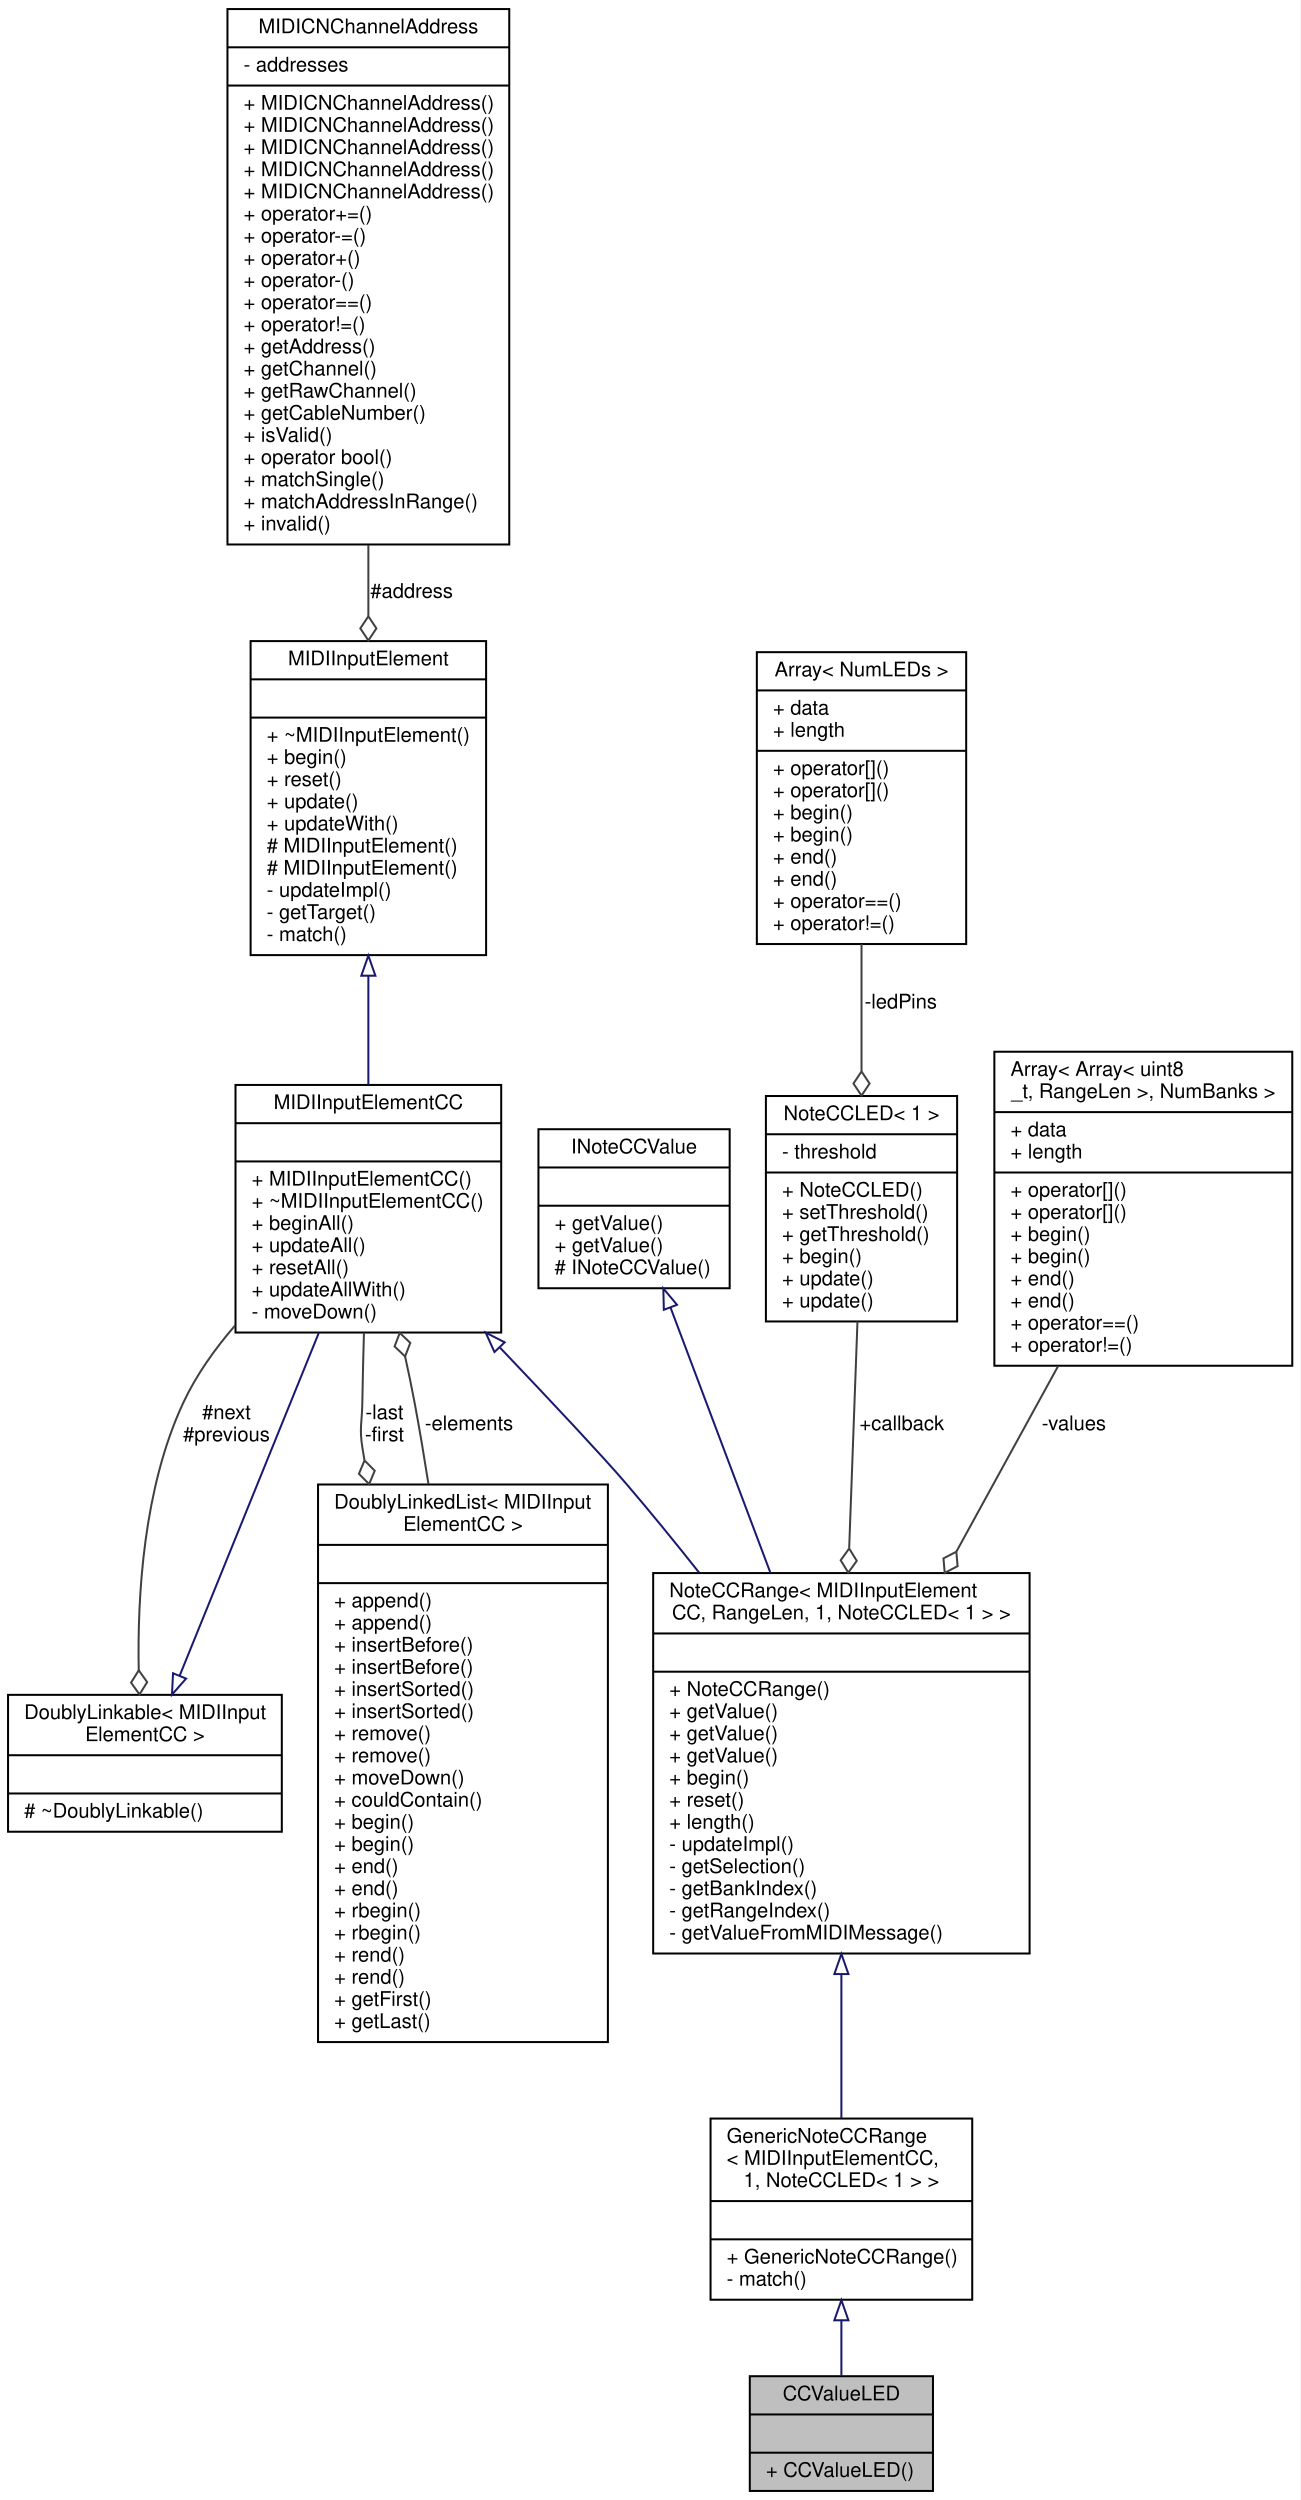
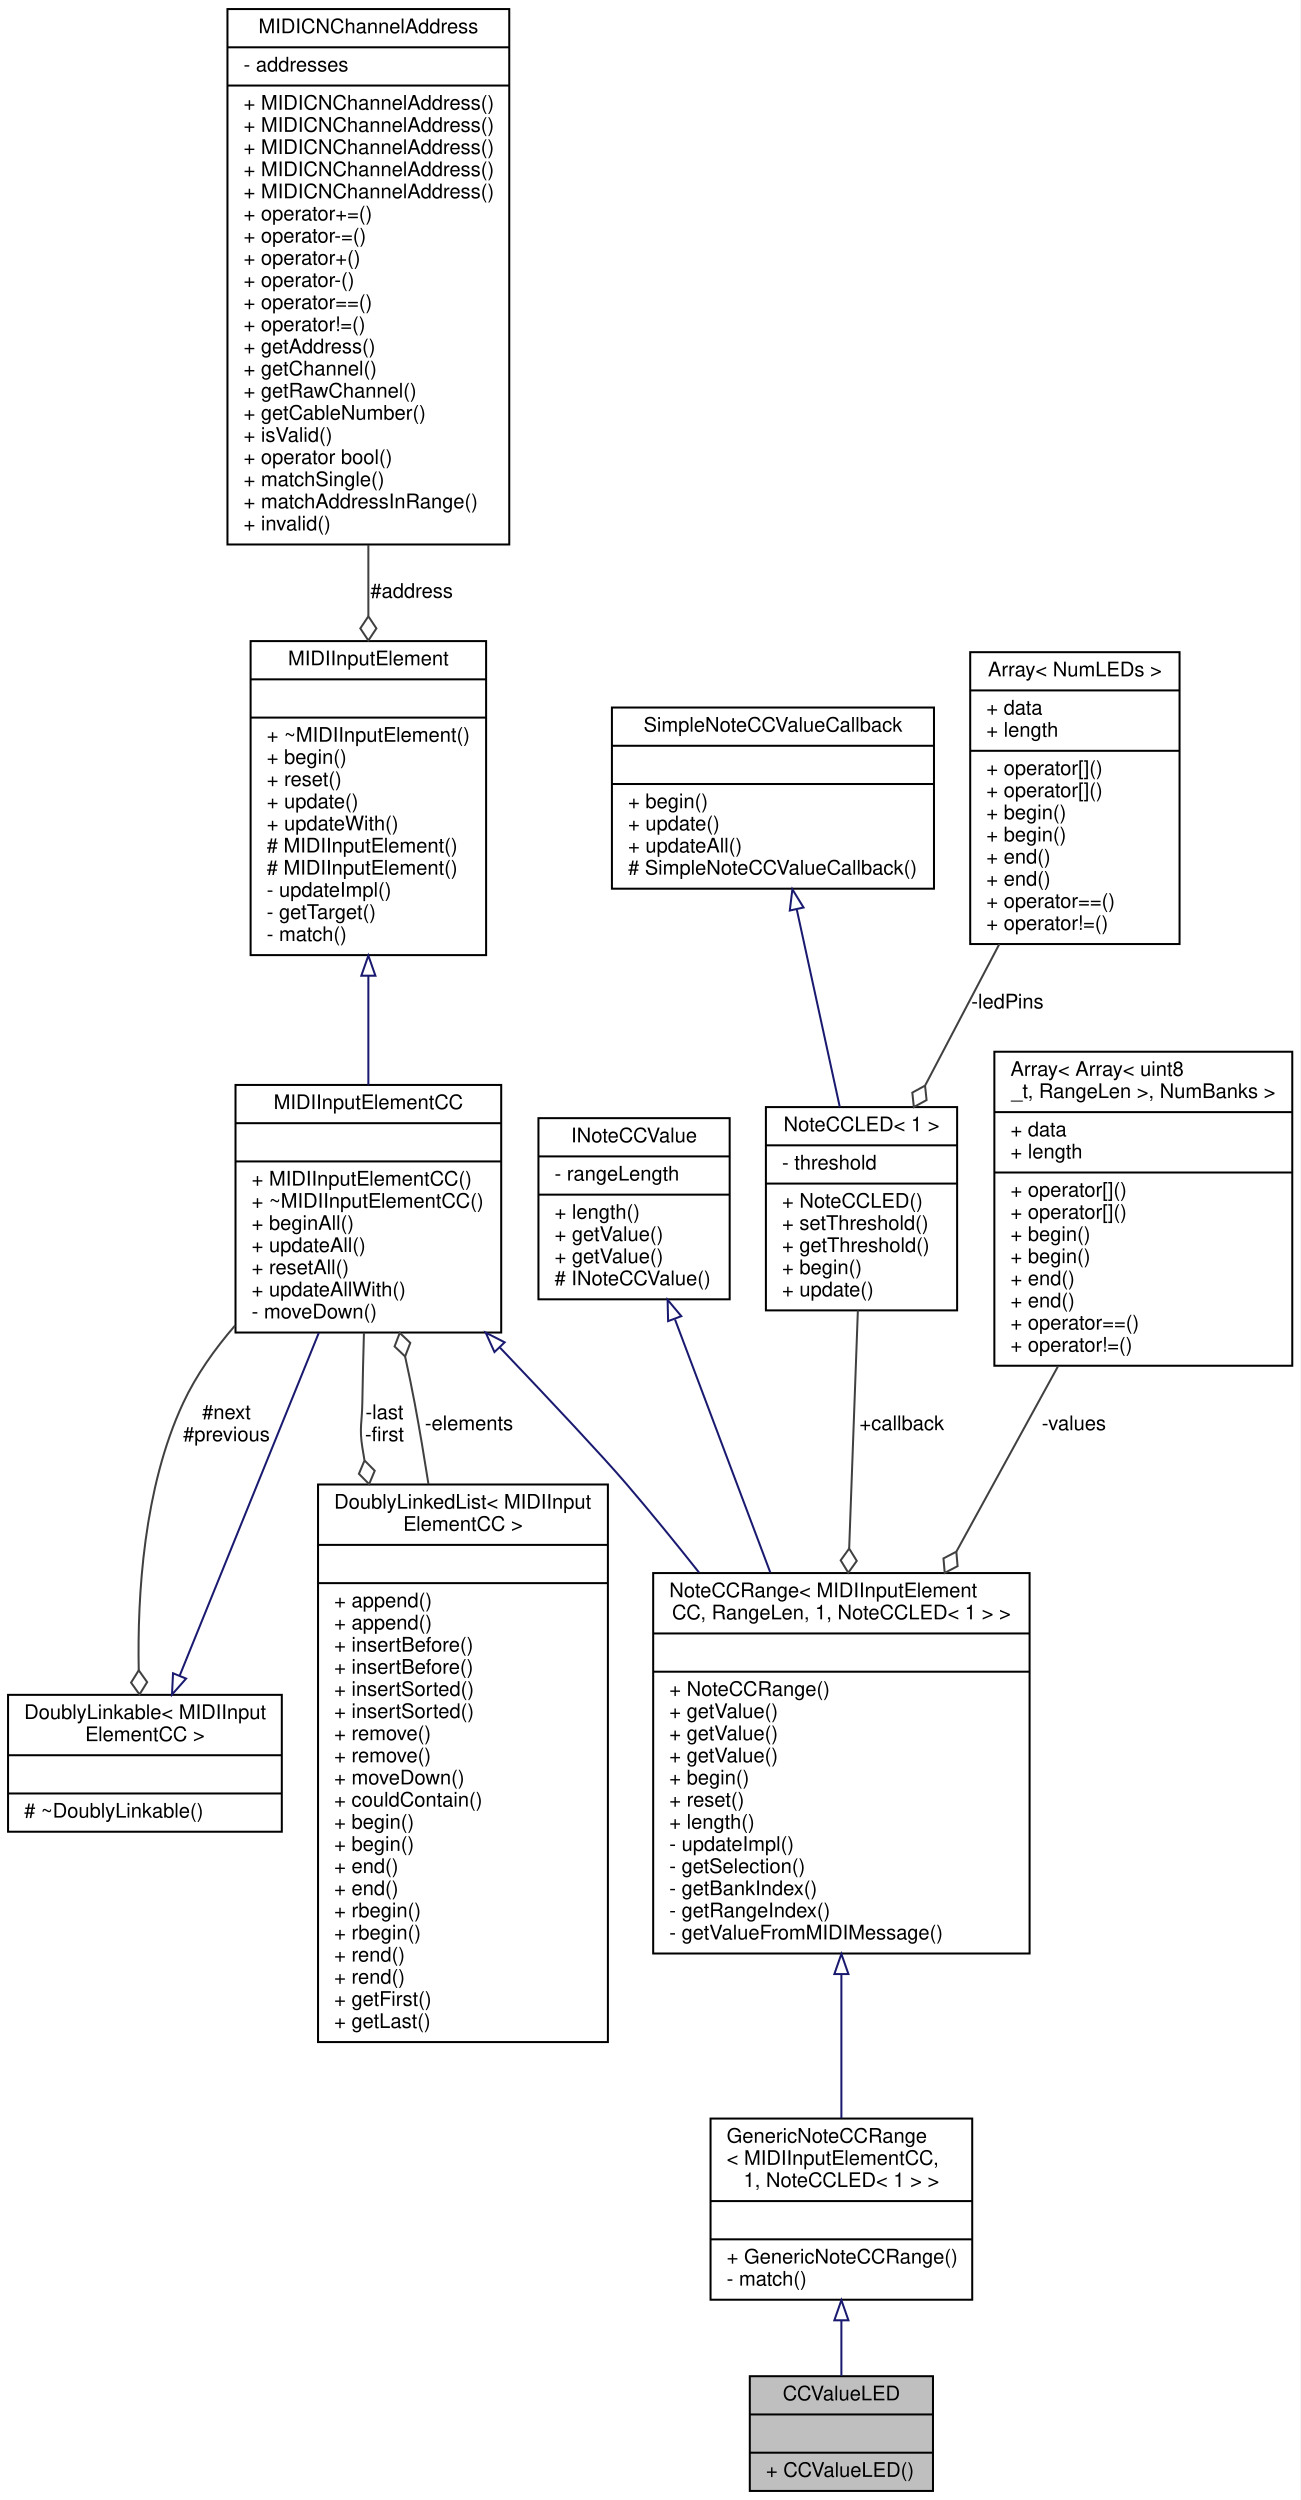
<svg xmlns="http://www.w3.org/2000/svg" xmlns:xlink="http://www.w3.org/1999/xlink" width="646pt" height="1242pt" viewBox="0.00 0.00 646.00 1242.00">
  <g id="graph0" class="graph" transform="scale(1 1) rotate(0) translate(4 1238)">
    <polygon fill="white" stroke="none" points="-4,4 -4,-1238 642,-1238 642,4 -4,4" />
    <g id="node1" class="node">
      <g id="a_node1">
        <a xlink:title=" ">
          <polygon fill="#bfbfbf" stroke="black" points="368.5,-0.5 368.5,-57.5 459.5,-57.5 459.5,-0.5 368.5,-0.5" />
          <text text-anchor="middle" x="414" y="-45.5" font-family="Helvetica,sans-Serif" font-size="10.00">CCValueLED</text>
          <polyline fill="none" stroke="black" points="368.5,-38.5 459.5,-38.5 " />
          <text text-anchor="middle" x="414" y="-26.5" font-family="Helvetica,sans-Serif" font-size="10.00"> </text>
          <polyline fill="none" stroke="black" points="368.5,-19.5 459.5,-19.5 " />
          <text text-anchor="start" x="376.5" y="-7.5" font-family="Helvetica,sans-Serif" font-size="10.00">+ CCValueLED()</text>
        </a>
      </g>
    </g>
    <g id="node2" class="node">
      <g id="a_node2">
        <a xlink:href="../../d5/d80/classGenericNoteCCRange.html" target="_top" xlink:title=" ">
          <polygon fill="white" stroke="black" points="349,-95.5 349,-185.5 479,-185.5 479,-95.5 349,-95.5" />
          <text text-anchor="start" x="357" y="-173.5" font-family="Helvetica,sans-Serif" font-size="10.00">GenericNoteCCRange</text>
          <text text-anchor="start" x="357" y="-162.5" font-family="Helvetica,sans-Serif" font-size="10.00">&lt; MIDIInputElementCC,</text>
          <text text-anchor="middle" x="414" y="-151.5" font-family="Helvetica,sans-Serif" font-size="10.00"> 1, NoteCCLED&lt; 1 &gt; &gt;</text>
          <polyline fill="none" stroke="black" points="349,-144.5 479,-144.5 " />
          <text text-anchor="middle" x="414" y="-132.5" font-family="Helvetica,sans-Serif" font-size="10.00"> </text>
          <polyline fill="none" stroke="black" points="349,-125.5 479,-125.5 " />
          <text text-anchor="start" x="357" y="-113.5" font-family="Helvetica,sans-Serif" font-size="10.00">+ GenericNoteCCRange()</text>
          <text text-anchor="start" x="357" y="-102.5" font-family="Helvetica,sans-Serif" font-size="10.00">- match()</text>
        </a>
      </g>
    </g>
    <g id="edge1" class="edge">
      <path fill="none" stroke="midnightblue" d="M414,-85.043C414,-75.558 414,-66.06 414,-57.69" />
      <polygon fill="none" stroke="midnightblue" points="410.5,-85.278 414,-95.278 417.5,-85.278 410.5,-85.278" />
    </g>
    <g id="node3" class="node">
      <g id="a_node3">
        <a xlink:href="../../d2/df4/classNoteCCRange.html" target="_top" xlink:title=" ">
          <polygon fill="white" stroke="black" points="320.5,-267.5 320.5,-456.5 507.5,-456.5 507.5,-267.5 320.5,-267.5" />
          <text text-anchor="start" x="328.5" y="-444.5" font-family="Helvetica,sans-Serif" font-size="10.00">NoteCCRange&lt; MIDIInputElement</text>
          <text text-anchor="middle" x="414" y="-433.5" font-family="Helvetica,sans-Serif" font-size="10.00">CC, RangeLen, 1, NoteCCLED&lt; 1 &gt; &gt;</text>
          <polyline fill="none" stroke="black" points="320.5,-426.5 507.5,-426.5 " />
          <text text-anchor="middle" x="414" y="-414.5" font-family="Helvetica,sans-Serif" font-size="10.00"> </text>
          <polyline fill="none" stroke="black" points="320.5,-407.5 507.5,-407.5 " />
          <text text-anchor="start" x="328.5" y="-395.5" font-family="Helvetica,sans-Serif" font-size="10.00">+ NoteCCRange()</text>
          <text text-anchor="start" x="328.5" y="-384.5" font-family="Helvetica,sans-Serif" font-size="10.00">+ getValue()</text>
          <text text-anchor="start" x="328.5" y="-373.5" font-family="Helvetica,sans-Serif" font-size="10.00">+ getValue()</text>
          <text text-anchor="start" x="328.5" y="-362.5" font-family="Helvetica,sans-Serif" font-size="10.00">+ getValue()</text>
          <text text-anchor="start" x="328.5" y="-351.5" font-family="Helvetica,sans-Serif" font-size="10.00">+ begin()</text>
          <text text-anchor="start" x="328.5" y="-340.5" font-family="Helvetica,sans-Serif" font-size="10.00">+ reset()</text>
          <text text-anchor="start" x="328.5" y="-329.5" font-family="Helvetica,sans-Serif" font-size="10.00">+ length()</text>
          <text text-anchor="start" x="328.5" y="-318.5" font-family="Helvetica,sans-Serif" font-size="10.00">- updateImpl()</text>
          <text text-anchor="start" x="328.5" y="-307.5" font-family="Helvetica,sans-Serif" font-size="10.00">- getSelection()</text>
          <text text-anchor="start" x="328.5" y="-296.5" font-family="Helvetica,sans-Serif" font-size="10.00">- getBankIndex()</text>
          <text text-anchor="start" x="328.5" y="-285.5" font-family="Helvetica,sans-Serif" font-size="10.00">- getRangeIndex()</text>
          <text text-anchor="start" x="328.5" y="-274.5" font-family="Helvetica,sans-Serif" font-size="10.00">- getValueFromMIDIMessage()</text>
        </a>
      </g>
    </g>
    <g id="edge2" class="edge">
      <path fill="none" stroke="midnightblue" d="M414,-257.274C414,-232.07 414,-206.441 414,-185.726" />
      <polygon fill="none" stroke="midnightblue" points="410.5,-257.276 414,-267.276 417.5,-257.276 410.5,-257.276" />
    </g>
    <g id="node4" class="node">
      <g id="a_node4">
        <a xlink:href="../../d3/d96/classMIDIInputElementCC.html" target="_top" xlink:title="Class for objects that listen for incoming MIDI Controller Change events.">
          <polygon fill="white" stroke="black" points="113,-576 113,-699 245,-699 245,-576 113,-576" />
          <text text-anchor="middle" x="179" y="-687" font-family="Helvetica,sans-Serif" font-size="10.00">MIDIInputElementCC</text>
          <polyline fill="none" stroke="black" points="113,-680 245,-680 " />
          <text text-anchor="middle" x="179" y="-668" font-family="Helvetica,sans-Serif" font-size="10.00"> </text>
          <polyline fill="none" stroke="black" points="113,-661 245,-661 " />
          <text text-anchor="start" x="121" y="-649" font-family="Helvetica,sans-Serif" font-size="10.00">+ MIDIInputElementCC()</text>
          <text text-anchor="start" x="121" y="-638" font-family="Helvetica,sans-Serif" font-size="10.00">+ ~MIDIInputElementCC()</text>
          <text text-anchor="start" x="121" y="-627" font-family="Helvetica,sans-Serif" font-size="10.00">+ beginAll()</text>
          <text text-anchor="start" x="121" y="-616" font-family="Helvetica,sans-Serif" font-size="10.00">+ updateAll()</text>
          <text text-anchor="start" x="121" y="-605" font-family="Helvetica,sans-Serif" font-size="10.00">+ resetAll()</text>
          <text text-anchor="start" x="121" y="-594" font-family="Helvetica,sans-Serif" font-size="10.00">+ updateAllWith()</text>
          <text text-anchor="start" x="121" y="-583" font-family="Helvetica,sans-Serif" font-size="10.00">- moveDown()</text>
        </a>
      </g>
    </g>
    <g id="edge3" class="edge">
      <path fill="none" stroke="midnightblue" d="M244.391,-568.503C269.674,-541.956 295.311,-514.648 307,-501 319.03,-486.954 331.402,-471.767 343.27,-456.78" />
      <polygon fill="none" stroke="midnightblue" points="241.649,-566.306 237.281,-575.958 246.715,-571.137 241.649,-566.306" />
    </g>
    <g id="node7" class="node">
      <g id="a_node7">
        <a xlink:href="../../d4/d23/classDoublyLinkable.html" target="_top" xlink:title=" ">
          <polygon fill="white" stroke="black" points="0,-328 0,-396 136,-396 136,-328 0,-328" />
          <text text-anchor="start" x="8" y="-384" font-family="Helvetica,sans-Serif" font-size="10.00">DoublyLinkable&lt; MIDIInput</text>
          <text text-anchor="middle" x="68" y="-373" font-family="Helvetica,sans-Serif" font-size="10.00">ElementCC &gt;</text>
          <polyline fill="none" stroke="black" points="0,-366 136,-366 " />
          <text text-anchor="middle" x="68" y="-354" font-family="Helvetica,sans-Serif" font-size="10.00"> </text>
          <polyline fill="none" stroke="black" points="0,-347 136,-347 " />
          <text text-anchor="start" x="8" y="-335" font-family="Helvetica,sans-Serif" font-size="10.00"># ~DoublyLinkable()</text>
        </a>
      </g>
    </g>
    <g id="edge7" class="edge">
      <path fill="none" stroke="#404040" d="M112.808,-579.524C102.651,-567.787 93.424,-554.769 87,-541 67.403,-498.996 64.191,-445.52 64.924,-408.195" />
      <polygon fill="none" stroke="#404040" points="64.924,-408.19 61.117,-402.066 65.306,-396.196 69.113,-402.321 64.924,-408.19" />
      <text text-anchor="middle" x="108.5" y="-533" font-family="Helvetica,sans-Serif" font-size="10.00"> #next</text>
      <text text-anchor="middle" x="108.5" y="-522" font-family="Helvetica,sans-Serif" font-size="10.00">#previous</text>
    </g>
    <g id="node8" class="node">
      <g id="a_node8">
        <a xlink:href="../../dd/d16/classDoublyLinkedList.html" target="_top" xlink:title=" ">
          <polygon fill="white" stroke="black" points="154,-223.5 154,-500.5 298,-500.5 298,-223.5 154,-223.5" />
          <text text-anchor="start" x="162" y="-488.5" font-family="Helvetica,sans-Serif" font-size="10.00">DoublyLinkedList&lt; MIDIInput</text>
          <text text-anchor="middle" x="226" y="-477.5" font-family="Helvetica,sans-Serif" font-size="10.00">ElementCC &gt;</text>
          <polyline fill="none" stroke="black" points="154,-470.5 298,-470.5 " />
          <text text-anchor="middle" x="226" y="-458.5" font-family="Helvetica,sans-Serif" font-size="10.00"> </text>
          <polyline fill="none" stroke="black" points="154,-451.5 298,-451.5 " />
          <text text-anchor="start" x="162" y="-439.5" font-family="Helvetica,sans-Serif" font-size="10.00">+ append()</text>
          <text text-anchor="start" x="162" y="-428.5" font-family="Helvetica,sans-Serif" font-size="10.00">+ append()</text>
          <text text-anchor="start" x="162" y="-417.5" font-family="Helvetica,sans-Serif" font-size="10.00">+ insertBefore()</text>
          <text text-anchor="start" x="162" y="-406.5" font-family="Helvetica,sans-Serif" font-size="10.00">+ insertBefore()</text>
          <text text-anchor="start" x="162" y="-395.5" font-family="Helvetica,sans-Serif" font-size="10.00">+ insertSorted()</text>
          <text text-anchor="start" x="162" y="-384.5" font-family="Helvetica,sans-Serif" font-size="10.00">+ insertSorted()</text>
          <text text-anchor="start" x="162" y="-373.5" font-family="Helvetica,sans-Serif" font-size="10.00">+ remove()</text>
          <text text-anchor="start" x="162" y="-362.5" font-family="Helvetica,sans-Serif" font-size="10.00">+ remove()</text>
          <text text-anchor="start" x="162" y="-351.5" font-family="Helvetica,sans-Serif" font-size="10.00">+ moveDown()</text>
          <text text-anchor="start" x="162" y="-340.5" font-family="Helvetica,sans-Serif" font-size="10.00">+ couldContain()</text>
          <text text-anchor="start" x="162" y="-329.5" font-family="Helvetica,sans-Serif" font-size="10.00">+ begin()</text>
          <text text-anchor="start" x="162" y="-318.5" font-family="Helvetica,sans-Serif" font-size="10.00">+ begin()</text>
          <text text-anchor="start" x="162" y="-307.5" font-family="Helvetica,sans-Serif" font-size="10.00">+ end()</text>
          <text text-anchor="start" x="162" y="-296.5" font-family="Helvetica,sans-Serif" font-size="10.00">+ end()</text>
          <text text-anchor="start" x="162" y="-285.5" font-family="Helvetica,sans-Serif" font-size="10.00">+ rbegin()</text>
          <text text-anchor="start" x="162" y="-274.5" font-family="Helvetica,sans-Serif" font-size="10.00">+ rbegin()</text>
          <text text-anchor="start" x="162" y="-263.5" font-family="Helvetica,sans-Serif" font-size="10.00">+ rend()</text>
          <text text-anchor="start" x="162" y="-252.5" font-family="Helvetica,sans-Serif" font-size="10.00">+ rend()</text>
          <text text-anchor="start" x="162" y="-241.5" font-family="Helvetica,sans-Serif" font-size="10.00">+ getFirst()</text>
          <text text-anchor="start" x="162" y="-230.5" font-family="Helvetica,sans-Serif" font-size="10.00">+ getLast()</text>
        </a>
      </g>
    </g>
    <g id="edge9" class="edge">
      <path fill="none" stroke="#404040" d="M176.809,-575.883C176.472,-564.303 176.177,-552.278 176,-541 175.846,-531.223 174.49,-528.66 176,-519 176.325,-516.923 176.672,-514.836 177.041,-512.742" />
      <polygon fill="none" stroke="#404040" points="177.096,-512.458 174.309,-505.807 179.376,-500.676 182.163,-507.327 177.096,-512.458" />
      <text text-anchor="middle" x="187" y="-533" font-family="Helvetica,sans-Serif" font-size="10.00"> -last</text>
      <text text-anchor="middle" x="187" y="-522" font-family="Helvetica,sans-Serif" font-size="10.00">-first</text>
    </g>
    <g id="node5" class="node">
      <g id="a_node5">
        <a xlink:href="../../d9/db1/classMIDIInputElement.html" target="_top" xlink:title="A class for objects that listen for incoming MIDI events.">
          <polygon fill="white" stroke="black" points="120.5,-763.5 120.5,-919.5 237.5,-919.5 237.5,-763.5 120.5,-763.5" />
          <text text-anchor="middle" x="179" y="-907.5" font-family="Helvetica,sans-Serif" font-size="10.00">MIDIInputElement</text>
          <polyline fill="none" stroke="black" points="120.5,-900.5 237.5,-900.5 " />
          <text text-anchor="middle" x="179" y="-888.5" font-family="Helvetica,sans-Serif" font-size="10.00"> </text>
          <polyline fill="none" stroke="black" points="120.5,-881.5 237.5,-881.5 " />
          <text text-anchor="start" x="128.5" y="-869.5" font-family="Helvetica,sans-Serif" font-size="10.00">+ ~MIDIInputElement()</text>
          <text text-anchor="start" x="128.5" y="-858.5" font-family="Helvetica,sans-Serif" font-size="10.00">+ begin()</text>
          <text text-anchor="start" x="128.5" y="-847.5" font-family="Helvetica,sans-Serif" font-size="10.00">+ reset()</text>
          <text text-anchor="start" x="128.5" y="-836.5" font-family="Helvetica,sans-Serif" font-size="10.00">+ update()</text>
          <text text-anchor="start" x="128.5" y="-825.5" font-family="Helvetica,sans-Serif" font-size="10.00">+ updateWith()</text>
          <text text-anchor="start" x="128.5" y="-814.5" font-family="Helvetica,sans-Serif" font-size="10.00"># MIDIInputElement()</text>
          <text text-anchor="start" x="128.5" y="-803.5" font-family="Helvetica,sans-Serif" font-size="10.00"># MIDIInputElement()</text>
          <text text-anchor="start" x="128.5" y="-792.5" font-family="Helvetica,sans-Serif" font-size="10.00">- updateImpl()</text>
          <text text-anchor="start" x="128.5" y="-781.5" font-family="Helvetica,sans-Serif" font-size="10.00">- getTarget()</text>
          <text text-anchor="start" x="128.5" y="-770.5" font-family="Helvetica,sans-Serif" font-size="10.00">- match()</text>
        </a>
      </g>
    </g>
    <g id="edge4" class="edge">
      <path fill="none" stroke="midnightblue" d="M179,-753.202C179,-734.944 179,-716.077 179,-699.047" />
      <polygon fill="none" stroke="midnightblue" points="175.5,-753.268 179,-763.268 182.5,-753.268 175.5,-753.268" />
    </g>
    <g id="node6" class="node">
      <g id="a_node6">
        <a xlink:href="../../d3/d10/classMIDICNChannelAddress.html" target="_top" xlink:title="A type-safe utility class for saving a MIDI address consisting of a 7-bit address,...">
          <polygon fill="white" stroke="black" points="109,-967.5 109,-1233.5 249,-1233.5 249,-967.5 109,-967.5" />
          <text text-anchor="middle" x="179" y="-1221.5" font-family="Helvetica,sans-Serif" font-size="10.00">MIDICNChannelAddress</text>
          <polyline fill="none" stroke="black" points="109,-1214.5 249,-1214.5 " />
          <text text-anchor="start" x="117" y="-1202.5" font-family="Helvetica,sans-Serif" font-size="10.00">- addresses</text>
          <polyline fill="none" stroke="black" points="109,-1195.5 249,-1195.5 " />
          <text text-anchor="start" x="117" y="-1183.5" font-family="Helvetica,sans-Serif" font-size="10.00">+ MIDICNChannelAddress()</text>
          <text text-anchor="start" x="117" y="-1172.5" font-family="Helvetica,sans-Serif" font-size="10.00">+ MIDICNChannelAddress()</text>
          <text text-anchor="start" x="117" y="-1161.5" font-family="Helvetica,sans-Serif" font-size="10.00">+ MIDICNChannelAddress()</text>
          <text text-anchor="start" x="117" y="-1150.5" font-family="Helvetica,sans-Serif" font-size="10.00">+ MIDICNChannelAddress()</text>
          <text text-anchor="start" x="117" y="-1139.5" font-family="Helvetica,sans-Serif" font-size="10.00">+ MIDICNChannelAddress()</text>
          <text text-anchor="start" x="117" y="-1128.5" font-family="Helvetica,sans-Serif" font-size="10.00">+ operator+=()</text>
          <text text-anchor="start" x="117" y="-1117.5" font-family="Helvetica,sans-Serif" font-size="10.00">+ operator-=()</text>
          <text text-anchor="start" x="117" y="-1106.5" font-family="Helvetica,sans-Serif" font-size="10.00">+ operator+()</text>
          <text text-anchor="start" x="117" y="-1095.5" font-family="Helvetica,sans-Serif" font-size="10.00">+ operator-()</text>
          <text text-anchor="start" x="117" y="-1084.5" font-family="Helvetica,sans-Serif" font-size="10.00">+ operator==()</text>
          <text text-anchor="start" x="117" y="-1073.5" font-family="Helvetica,sans-Serif" font-size="10.00">+ operator!=()</text>
          <text text-anchor="start" x="117" y="-1062.5" font-family="Helvetica,sans-Serif" font-size="10.00">+ getAddress()</text>
          <text text-anchor="start" x="117" y="-1051.5" font-family="Helvetica,sans-Serif" font-size="10.00">+ getChannel()</text>
          <text text-anchor="start" x="117" y="-1040.5" font-family="Helvetica,sans-Serif" font-size="10.00">+ getRawChannel()</text>
          <text text-anchor="start" x="117" y="-1029.5" font-family="Helvetica,sans-Serif" font-size="10.00">+ getCableNumber()</text>
          <text text-anchor="start" x="117" y="-1018.5" font-family="Helvetica,sans-Serif" font-size="10.00">+ isValid()</text>
          <text text-anchor="start" x="117" y="-1007.5" font-family="Helvetica,sans-Serif" font-size="10.00">+ operator bool()</text>
          <text text-anchor="start" x="117" y="-996.5" font-family="Helvetica,sans-Serif" font-size="10.00">+ matchSingle()</text>
          <text text-anchor="start" x="117" y="-985.5" font-family="Helvetica,sans-Serif" font-size="10.00">+ matchAddressInRange()</text>
          <text text-anchor="start" x="117" y="-974.5" font-family="Helvetica,sans-Serif" font-size="10.00">+ invalid()</text>
        </a>
      </g>
    </g>
    <g id="edge5" class="edge">
      <path fill="none" stroke="#404040" d="M179,-967.236C179,-955.313 179,-943.434 179,-932.009" />
      <polygon fill="none" stroke="#404040" points="179,-931.81 175,-925.81 179,-919.81 183,-925.81 179,-931.81" />
      <text text-anchor="middle" x="200.5" y="-941" font-family="Helvetica,sans-Serif" font-size="10.00"> #address</text>
    </g>
    <g id="edge6" class="edge">
      <path fill="none" stroke="midnightblue" d="M85.223,-405.436C103.751,-451.089 133.376,-524.085 154.366,-575.801" />
      <polygon fill="none" stroke="midnightblue" points="88.448,-404.076 81.445,-396.127 81.962,-406.709 88.448,-404.076" />
    </g>
    <g id="edge8" class="edge">
      <path fill="none" stroke="#404040" d="M208.856,-500.731C206.731,-514.367 204.44,-527.974 202,-541 200.593,-548.514 198.973,-556.324 197.258,-564.097" />
      <polygon fill="none" stroke="#404040" points="197.253,-564.118 199.827,-570.854 194.599,-575.821 192.025,-569.084 197.253,-564.118" />
      <text text-anchor="middle" x="229" y="-527.5" font-family="Helvetica,sans-Serif" font-size="10.00"> -elements</text>
    </g>
    <g id="node9" class="node">
      <g id="a_node9">
        <a xlink:href="../../d7/dab/classINoteCCValue.html" target="_top" xlink:title=" ">
-           <polygon fill="white" stroke="black" points="263.5,-598 263.5,-677 358.5,-677 358.5,-598 263.5,-598" />
-           <text text-anchor="middle" x="311" y="-665" font-family="Helvetica,sans-Serif" font-size="10.00">INoteCCValue</text>
-           <polyline fill="none" stroke="black" points="263.5,-658 358.5,-658 " />
-           <text text-anchor="middle" x="311" y="-646" font-family="Helvetica,sans-Serif" font-size="10.00"> </text>
-           <polyline fill="none" stroke="black" points="263.5,-639 358.5,-639 " />
-           <text text-anchor="start" x="271.5" y="-627" font-family="Helvetica,sans-Serif" font-size="10.00">+ getValue()</text>
-           <text text-anchor="start" x="271.5" y="-616" font-family="Helvetica,sans-Serif" font-size="10.00">+ getValue()</text>
-           <text text-anchor="start" x="271.5" y="-605" font-family="Helvetica,sans-Serif" font-size="10.00"># INoteCCValue()</text>
+           <polygon fill="white" stroke="black" points="263.5,-592.5 263.5,-682.5 358.5,-682.5 358.5,-592.5 263.5,-592.5" />
+           <text text-anchor="middle" x="311" y="-670.5" font-family="Helvetica,sans-Serif" font-size="10.00">INoteCCValue</text>
+           <polyline fill="none" stroke="black" points="263.5,-663.5 358.5,-663.5 " />
+           <text text-anchor="start" x="271.5" y="-651.5" font-family="Helvetica,sans-Serif" font-size="10.00">- rangeLength</text>
+           <polyline fill="none" stroke="black" points="263.5,-644.5 358.5,-644.5 " />
+           <text text-anchor="start" x="271.5" y="-632.5" font-family="Helvetica,sans-Serif" font-size="10.00">+ length()</text>
+           <text text-anchor="start" x="271.5" y="-621.5" font-family="Helvetica,sans-Serif" font-size="10.00">+ getValue()</text>
+           <text text-anchor="start" x="271.5" y="-610.5" font-family="Helvetica,sans-Serif" font-size="10.00">+ getValue()</text>
+           <text text-anchor="start" x="271.5" y="-599.5" font-family="Helvetica,sans-Serif" font-size="10.00"># INoteCCValue()</text>
        </a>
      </g>
    </g>
    <g id="edge10" class="edge">
-       <path fill="none" stroke="midnightblue" d="M329.075,-588.505C342.784,-552.103 362.055,-500.931 378.776,-456.532" />
-       <polygon fill="none" stroke="midnightblue" points="325.788,-587.302 325.539,-597.894 332.339,-589.769 325.788,-587.302" />
+       <path fill="none" stroke="midnightblue" d="M331.341,-582.489C344.829,-546.674 362.886,-498.726 378.682,-456.782" />
+       <polygon fill="none" stroke="midnightblue" points="327.912,-581.662 327.663,-592.254 334.463,-584.129 327.912,-581.662" />
    </g>
    <g id="node10" class="node">
      <g id="a_node10">
        <a xlink:href="../../d5/ddd/classNoteCCLED.html" target="_top" xlink:title=" ">
-           <polygon fill="white" stroke="black" points="376.5,-581.5 376.5,-693.5 471.5,-693.5 471.5,-581.5 376.5,-581.5" />
-           <text text-anchor="middle" x="424" y="-681.5" font-family="Helvetica,sans-Serif" font-size="10.00">NoteCCLED&lt; 1 &gt;</text>
-           <polyline fill="none" stroke="black" points="376.5,-674.5 471.5,-674.5 " />
-           <text text-anchor="start" x="384.5" y="-662.5" font-family="Helvetica,sans-Serif" font-size="10.00">- threshold</text>
-           <polyline fill="none" stroke="black" points="376.5,-655.5 471.5,-655.5 " />
-           <text text-anchor="start" x="384.5" y="-643.5" font-family="Helvetica,sans-Serif" font-size="10.00">+ NoteCCLED()</text>
-           <text text-anchor="start" x="384.5" y="-632.5" font-family="Helvetica,sans-Serif" font-size="10.00">+ setThreshold()</text>
-           <text text-anchor="start" x="384.5" y="-621.5" font-family="Helvetica,sans-Serif" font-size="10.00">+ getThreshold()</text>
-           <text text-anchor="start" x="384.5" y="-610.5" font-family="Helvetica,sans-Serif" font-size="10.00">+ begin()</text>
-           <text text-anchor="start" x="384.5" y="-599.5" font-family="Helvetica,sans-Serif" font-size="10.00">+ update()</text>
-           <text text-anchor="start" x="384.5" y="-588.5" font-family="Helvetica,sans-Serif" font-size="10.00">+ update()</text>
+           <polygon fill="white" stroke="black" points="376.5,-587 376.5,-688 471.5,-688 471.5,-587 376.5,-587" />
+           <text text-anchor="middle" x="424" y="-676" font-family="Helvetica,sans-Serif" font-size="10.00">NoteCCLED&lt; 1 &gt;</text>
+           <polyline fill="none" stroke="black" points="376.5,-669 471.5,-669 " />
+           <text text-anchor="start" x="384.5" y="-657" font-family="Helvetica,sans-Serif" font-size="10.00">- threshold</text>
+           <polyline fill="none" stroke="black" points="376.5,-650 471.5,-650 " />
+           <text text-anchor="start" x="384.5" y="-638" font-family="Helvetica,sans-Serif" font-size="10.00">+ NoteCCLED()</text>
+           <text text-anchor="start" x="384.5" y="-627" font-family="Helvetica,sans-Serif" font-size="10.00">+ setThreshold()</text>
+           <text text-anchor="start" x="384.5" y="-616" font-family="Helvetica,sans-Serif" font-size="10.00">+ getThreshold()</text>
+           <text text-anchor="start" x="384.5" y="-605" font-family="Helvetica,sans-Serif" font-size="10.00">+ begin()</text>
+           <text text-anchor="start" x="384.5" y="-594" font-family="Helvetica,sans-Serif" font-size="10.00">+ update()</text>
        </a>
      </g>
    </g>
    <g id="edge11" class="edge">
-       <path fill="none" stroke="#404040" d="M421.988,-581.482C420.81,-549.249 419.281,-507.447 417.877,-469.049" />
-       <polygon fill="none" stroke="#404040" points="417.865,-468.711 413.649,-462.861 417.427,-456.719 421.643,-462.569 417.865,-468.711" />
+       <path fill="none" stroke="#404040" d="M422.189,-586.971C420.985,-554.047 419.358,-509.546 417.872,-468.886" />
+       <polygon fill="none" stroke="#404040" points="417.864,-468.682 413.648,-462.833 417.426,-456.69 421.642,-462.54 417.864,-468.682" />
      <text text-anchor="middle" x="444" y="-527.5" font-family="Helvetica,sans-Serif" font-size="10.00"> +callback</text>
    </g>
    <g id="node11" class="node">
      <g id="a_node11">
-         <a xlink:href="../../d7/d6a/structArray.html" target="_top" xlink:title=" ">
-           <polygon fill="white" stroke="black" points="372,-769 372,-914 476,-914 476,-769 372,-769" />
-           <text text-anchor="middle" x="424" y="-902" font-family="Helvetica,sans-Serif" font-size="10.00">Array&lt; NumLEDs &gt;</text>
-           <polyline fill="none" stroke="black" points="372,-895 476,-895 " />
-           <text text-anchor="start" x="380" y="-883" font-family="Helvetica,sans-Serif" font-size="10.00">+ data</text>
-           <text text-anchor="start" x="380" y="-872" font-family="Helvetica,sans-Serif" font-size="10.00">+ length</text>
-           <polyline fill="none" stroke="black" points="372,-865 476,-865 " />
-           <text text-anchor="start" x="380" y="-853" font-family="Helvetica,sans-Serif" font-size="10.00">+ operator[]()</text>
-           <text text-anchor="start" x="380" y="-842" font-family="Helvetica,sans-Serif" font-size="10.00">+ operator[]()</text>
-           <text text-anchor="start" x="380" y="-831" font-family="Helvetica,sans-Serif" font-size="10.00">+ begin()</text>
-           <text text-anchor="start" x="380" y="-820" font-family="Helvetica,sans-Serif" font-size="10.00">+ begin()</text>
-           <text text-anchor="start" x="380" y="-809" font-family="Helvetica,sans-Serif" font-size="10.00">+ end()</text>
-           <text text-anchor="start" x="380" y="-798" font-family="Helvetica,sans-Serif" font-size="10.00">+ end()</text>
-           <text text-anchor="start" x="380" y="-787" font-family="Helvetica,sans-Serif" font-size="10.00">+ operator==()</text>
-           <text text-anchor="start" x="380" y="-776" font-family="Helvetica,sans-Serif" font-size="10.00">+ operator!=()</text>
+         <a xlink:href="../../de/d07/structSimpleNoteCCValueCallback.html" target="_top" xlink:title=" ">
+           <polygon fill="white" stroke="black" points="300,-796.5 300,-886.5 460,-886.5 460,-796.5 300,-796.5" />
+           <text text-anchor="middle" x="380" y="-874.5" font-family="Helvetica,sans-Serif" font-size="10.00">SimpleNoteCCValueCallback</text>
+           <polyline fill="none" stroke="black" points="300,-867.5 460,-867.5 " />
+           <text text-anchor="middle" x="380" y="-855.5" font-family="Helvetica,sans-Serif" font-size="10.00"> </text>
+           <polyline fill="none" stroke="black" points="300,-848.5 460,-848.5 " />
+           <text text-anchor="start" x="308" y="-836.5" font-family="Helvetica,sans-Serif" font-size="10.00">+ begin()</text>
+           <text text-anchor="start" x="308" y="-825.5" font-family="Helvetica,sans-Serif" font-size="10.00">+ update()</text>
+           <text text-anchor="start" x="308" y="-814.5" font-family="Helvetica,sans-Serif" font-size="10.00">+ updateAll()</text>
+           <text text-anchor="start" x="308" y="-803.5" font-family="Helvetica,sans-Serif" font-size="10.00"># SimpleNoteCCValueCallback()</text>
        </a>
      </g>
    </g>
    <g id="edge12" class="edge">
-       <path fill="none" stroke="#404040" d="M424,-768.998C424,-748.412 424,-726.034 424,-705.717" />
-       <polygon fill="none" stroke="#404040" points="424,-705.696 420,-699.696 424,-693.696 428,-699.696 424,-705.696" />
-       <text text-anchor="middle" x="443.5" y="-737" font-family="Helvetica,sans-Serif" font-size="10.00"> -ledPins</text>
+       <path fill="none" stroke="midnightblue" d="M391.846,-786.116C398.498,-755.578 406.736,-717.758 413.208,-688.045" />
+       <polygon fill="none" stroke="midnightblue" points="388.365,-785.654 389.656,-796.17 395.204,-787.144 388.365,-785.654" />
    </g>
    <g id="node12" class="node">
      <g id="a_node12">
+         <a xlink:href="../../d7/d6a/structArray.html" target="_top" xlink:title=" ">
+           <polygon fill="white" stroke="black" points="478,-769 478,-914 582,-914 582,-769 478,-769" />
+           <text text-anchor="middle" x="530" y="-902" font-family="Helvetica,sans-Serif" font-size="10.00">Array&lt; NumLEDs &gt;</text>
+           <polyline fill="none" stroke="black" points="478,-895 582,-895 " />
+           <text text-anchor="start" x="486" y="-883" font-family="Helvetica,sans-Serif" font-size="10.00">+ data</text>
+           <text text-anchor="start" x="486" y="-872" font-family="Helvetica,sans-Serif" font-size="10.00">+ length</text>
+           <polyline fill="none" stroke="black" points="478,-865 582,-865 " />
+           <text text-anchor="start" x="486" y="-853" font-family="Helvetica,sans-Serif" font-size="10.00">+ operator[]()</text>
+           <text text-anchor="start" x="486" y="-842" font-family="Helvetica,sans-Serif" font-size="10.00">+ operator[]()</text>
+           <text text-anchor="start" x="486" y="-831" font-family="Helvetica,sans-Serif" font-size="10.00">+ begin()</text>
+           <text text-anchor="start" x="486" y="-820" font-family="Helvetica,sans-Serif" font-size="10.00">+ begin()</text>
+           <text text-anchor="start" x="486" y="-809" font-family="Helvetica,sans-Serif" font-size="10.00">+ end()</text>
+           <text text-anchor="start" x="486" y="-798" font-family="Helvetica,sans-Serif" font-size="10.00">+ end()</text>
+           <text text-anchor="start" x="486" y="-787" font-family="Helvetica,sans-Serif" font-size="10.00">+ operator==()</text>
+           <text text-anchor="start" x="486" y="-776" font-family="Helvetica,sans-Serif" font-size="10.00">+ operator!=()</text>
+         </a>
+       </g>
+     </g>
+     <g id="edge13" class="edge">
+       <path fill="none" stroke="#404040" d="M492.479,-768.998C480.455,-746.085 467.266,-720.951 455.701,-698.911" />
+       <polygon fill="none" stroke="#404040" points="455.567,-698.656 449.237,-695.202 449.991,-688.03 456.321,-691.484 455.567,-698.656" />
+       <text text-anchor="middle" x="496.5" y="-737" font-family="Helvetica,sans-Serif" font-size="10.00"> -ledPins</text>
+     </g>
+     <g id="node13" class="node">
+       <g id="a_node13">
        <a xlink:href="../../d7/d6a/structArray.html" target="_top" xlink:title=" ">
          <polygon fill="white" stroke="black" points="490,-559.5 490,-715.5 638,-715.5 638,-559.5 490,-559.5" />
          <text text-anchor="start" x="498" y="-703.5" font-family="Helvetica,sans-Serif" font-size="10.00">Array&lt; Array&lt; uint8</text>
          <text text-anchor="middle" x="564" y="-692.5" font-family="Helvetica,sans-Serif" font-size="10.00">_t, RangeLen &gt;, NumBanks &gt;</text>
          <polyline fill="none" stroke="black" points="490,-685.5 638,-685.5 " />
          <text text-anchor="start" x="498" y="-673.5" font-family="Helvetica,sans-Serif" font-size="10.00">+ data</text>
          <text text-anchor="start" x="498" y="-662.5" font-family="Helvetica,sans-Serif" font-size="10.00">+ length</text>
          <polyline fill="none" stroke="black" points="490,-655.5 638,-655.5 " />
          <text text-anchor="start" x="498" y="-643.5" font-family="Helvetica,sans-Serif" font-size="10.00">+ operator[]()</text>
          <text text-anchor="start" x="498" y="-632.5" font-family="Helvetica,sans-Serif" font-size="10.00">+ operator[]()</text>
          <text text-anchor="start" x="498" y="-621.5" font-family="Helvetica,sans-Serif" font-size="10.00">+ begin()</text>
          <text text-anchor="start" x="498" y="-610.5" font-family="Helvetica,sans-Serif" font-size="10.00">+ begin()</text>
          <text text-anchor="start" x="498" y="-599.5" font-family="Helvetica,sans-Serif" font-size="10.00">+ end()</text>
          <text text-anchor="start" x="498" y="-588.5" font-family="Helvetica,sans-Serif" font-size="10.00">+ end()</text>
          <text text-anchor="start" x="498" y="-577.5" font-family="Helvetica,sans-Serif" font-size="10.00">+ operator==()</text>
          <text text-anchor="start" x="498" y="-566.5" font-family="Helvetica,sans-Serif" font-size="10.00">+ operator!=()</text>
        </a>
      </g>
    </g>
-     <g id="edge13" class="edge">
+     <g id="edge14" class="edge">
      <path fill="none" stroke="#404040" d="M521.617,-559.223C505.963,-530.679 487.954,-497.843 471.202,-467.299" />
      <polygon fill="none" stroke="#404040" points="471.106,-467.123 464.714,-463.786 465.335,-456.602 471.728,-459.939 471.106,-467.123" />
      <text text-anchor="middle" x="529.5" y="-527.5" font-family="Helvetica,sans-Serif" font-size="10.00"> -values</text>
    </g>
  </g>
</svg>
